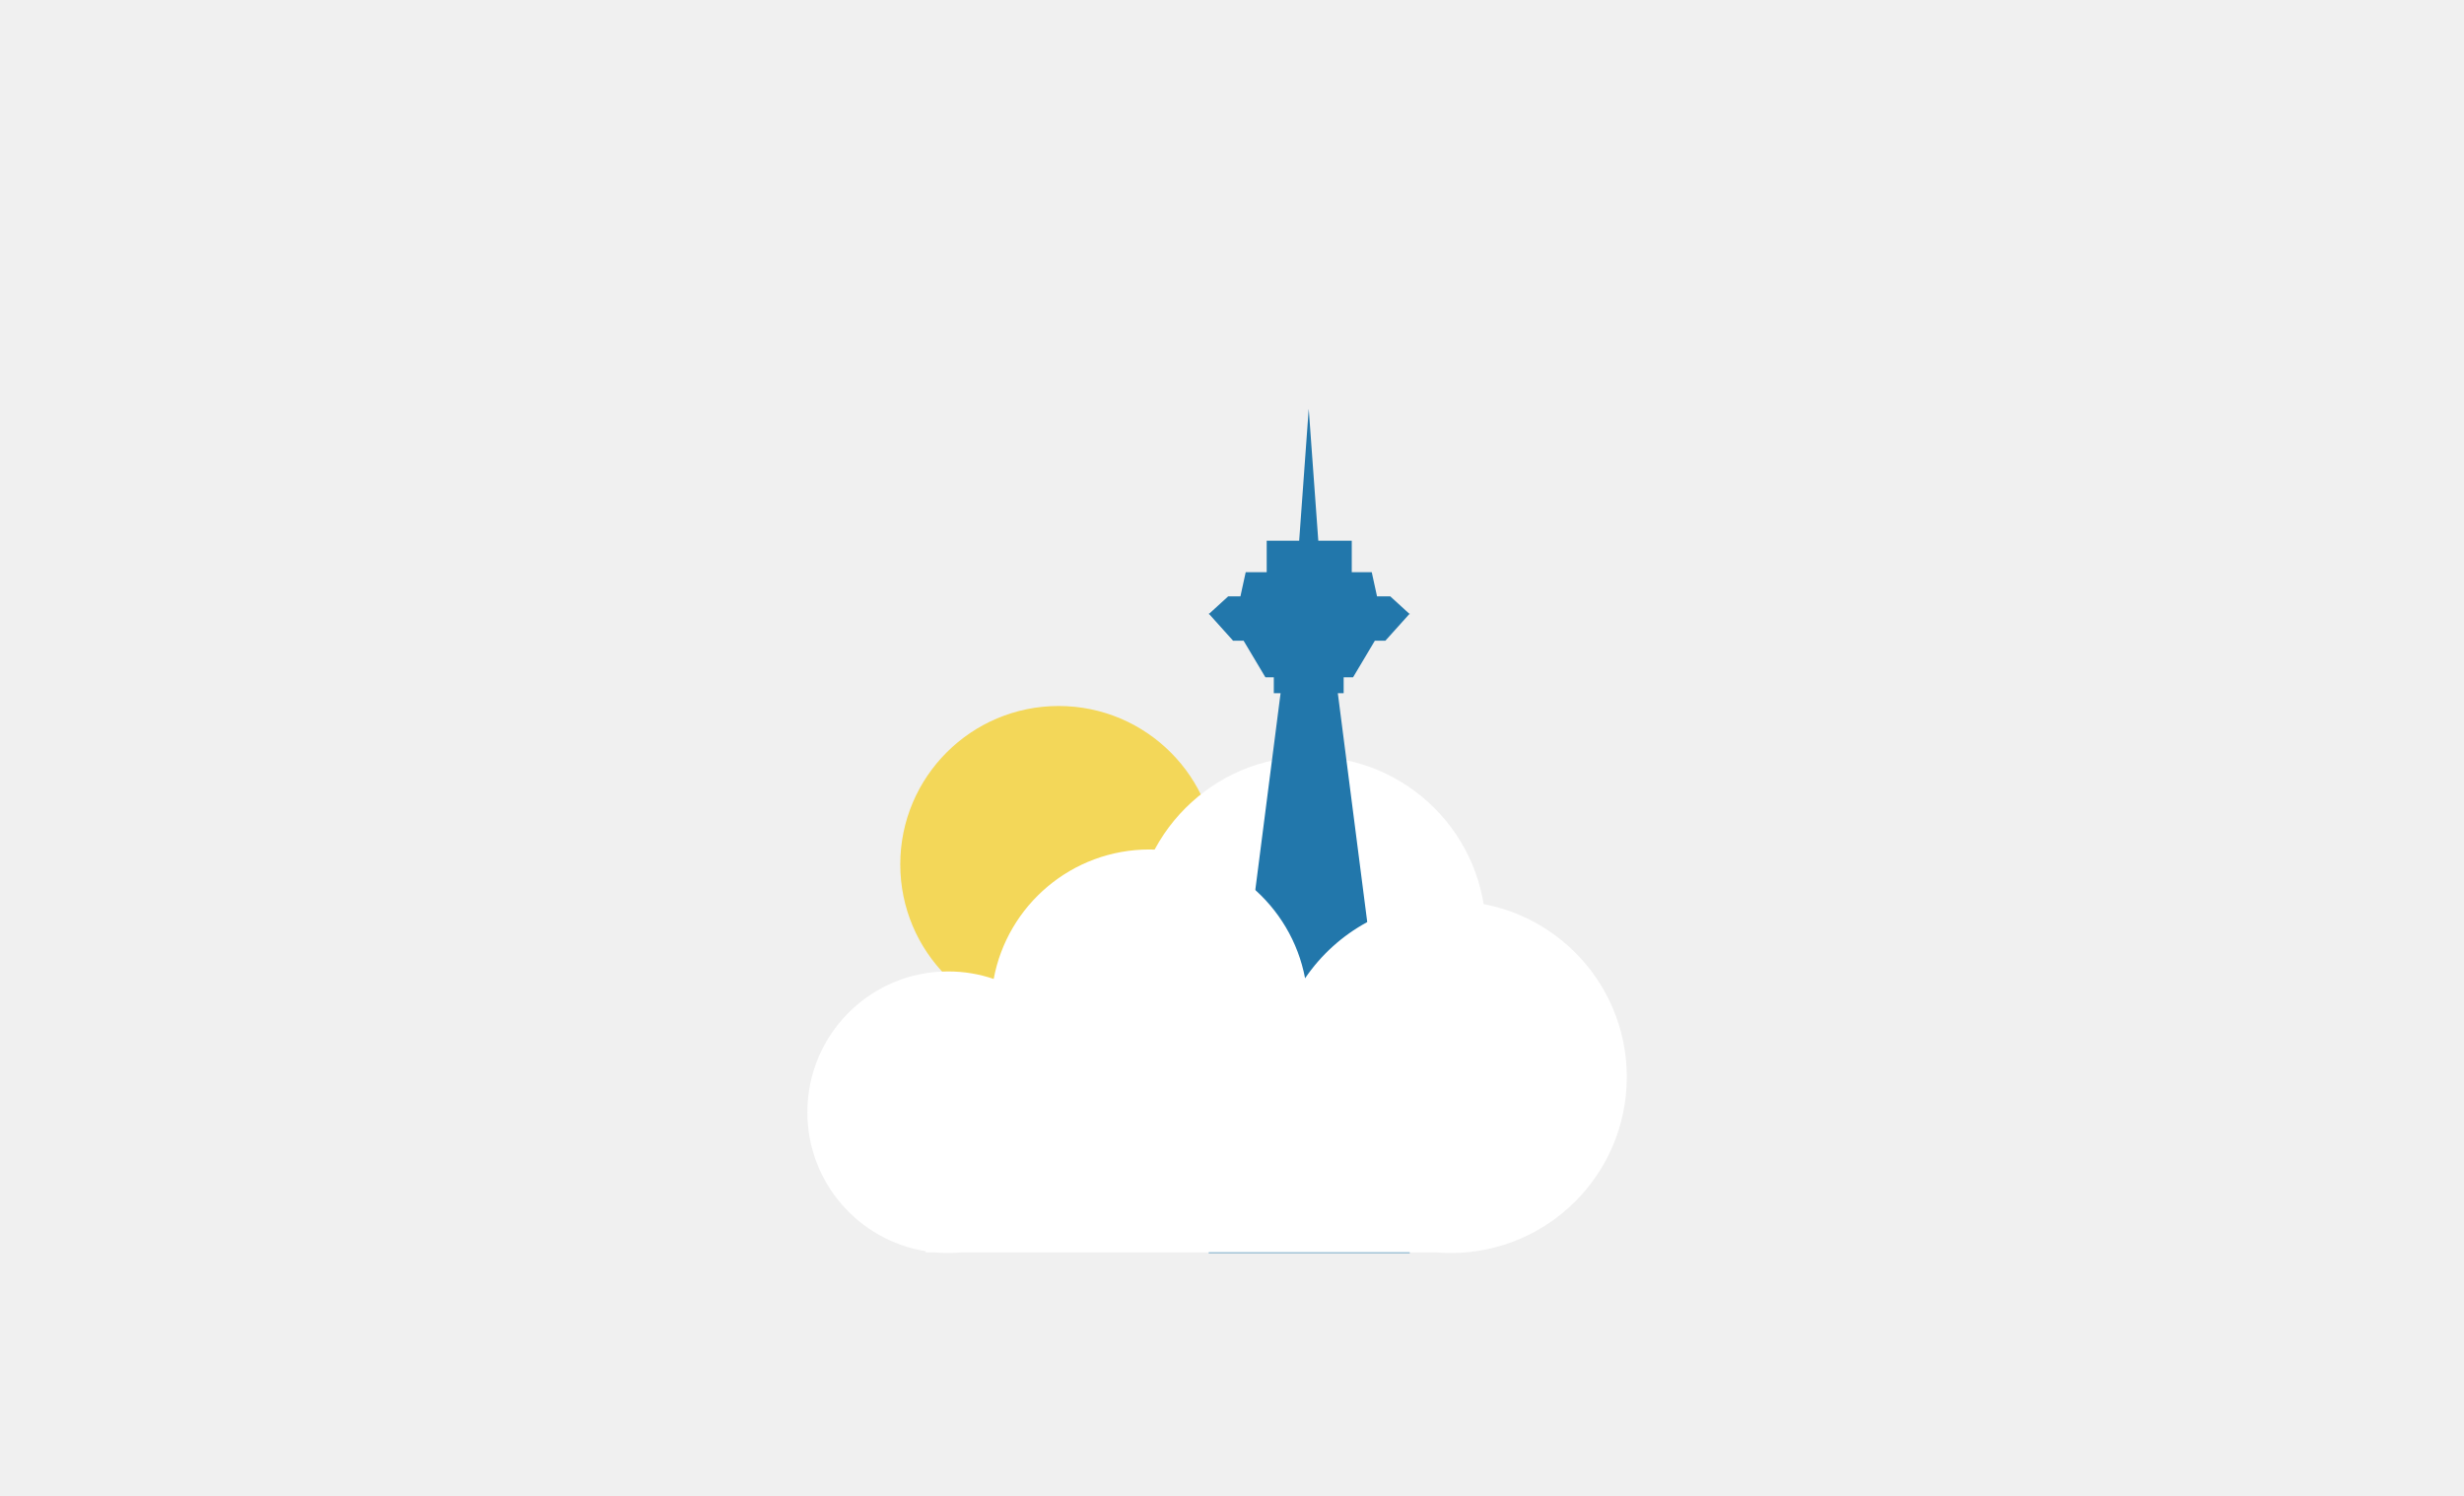
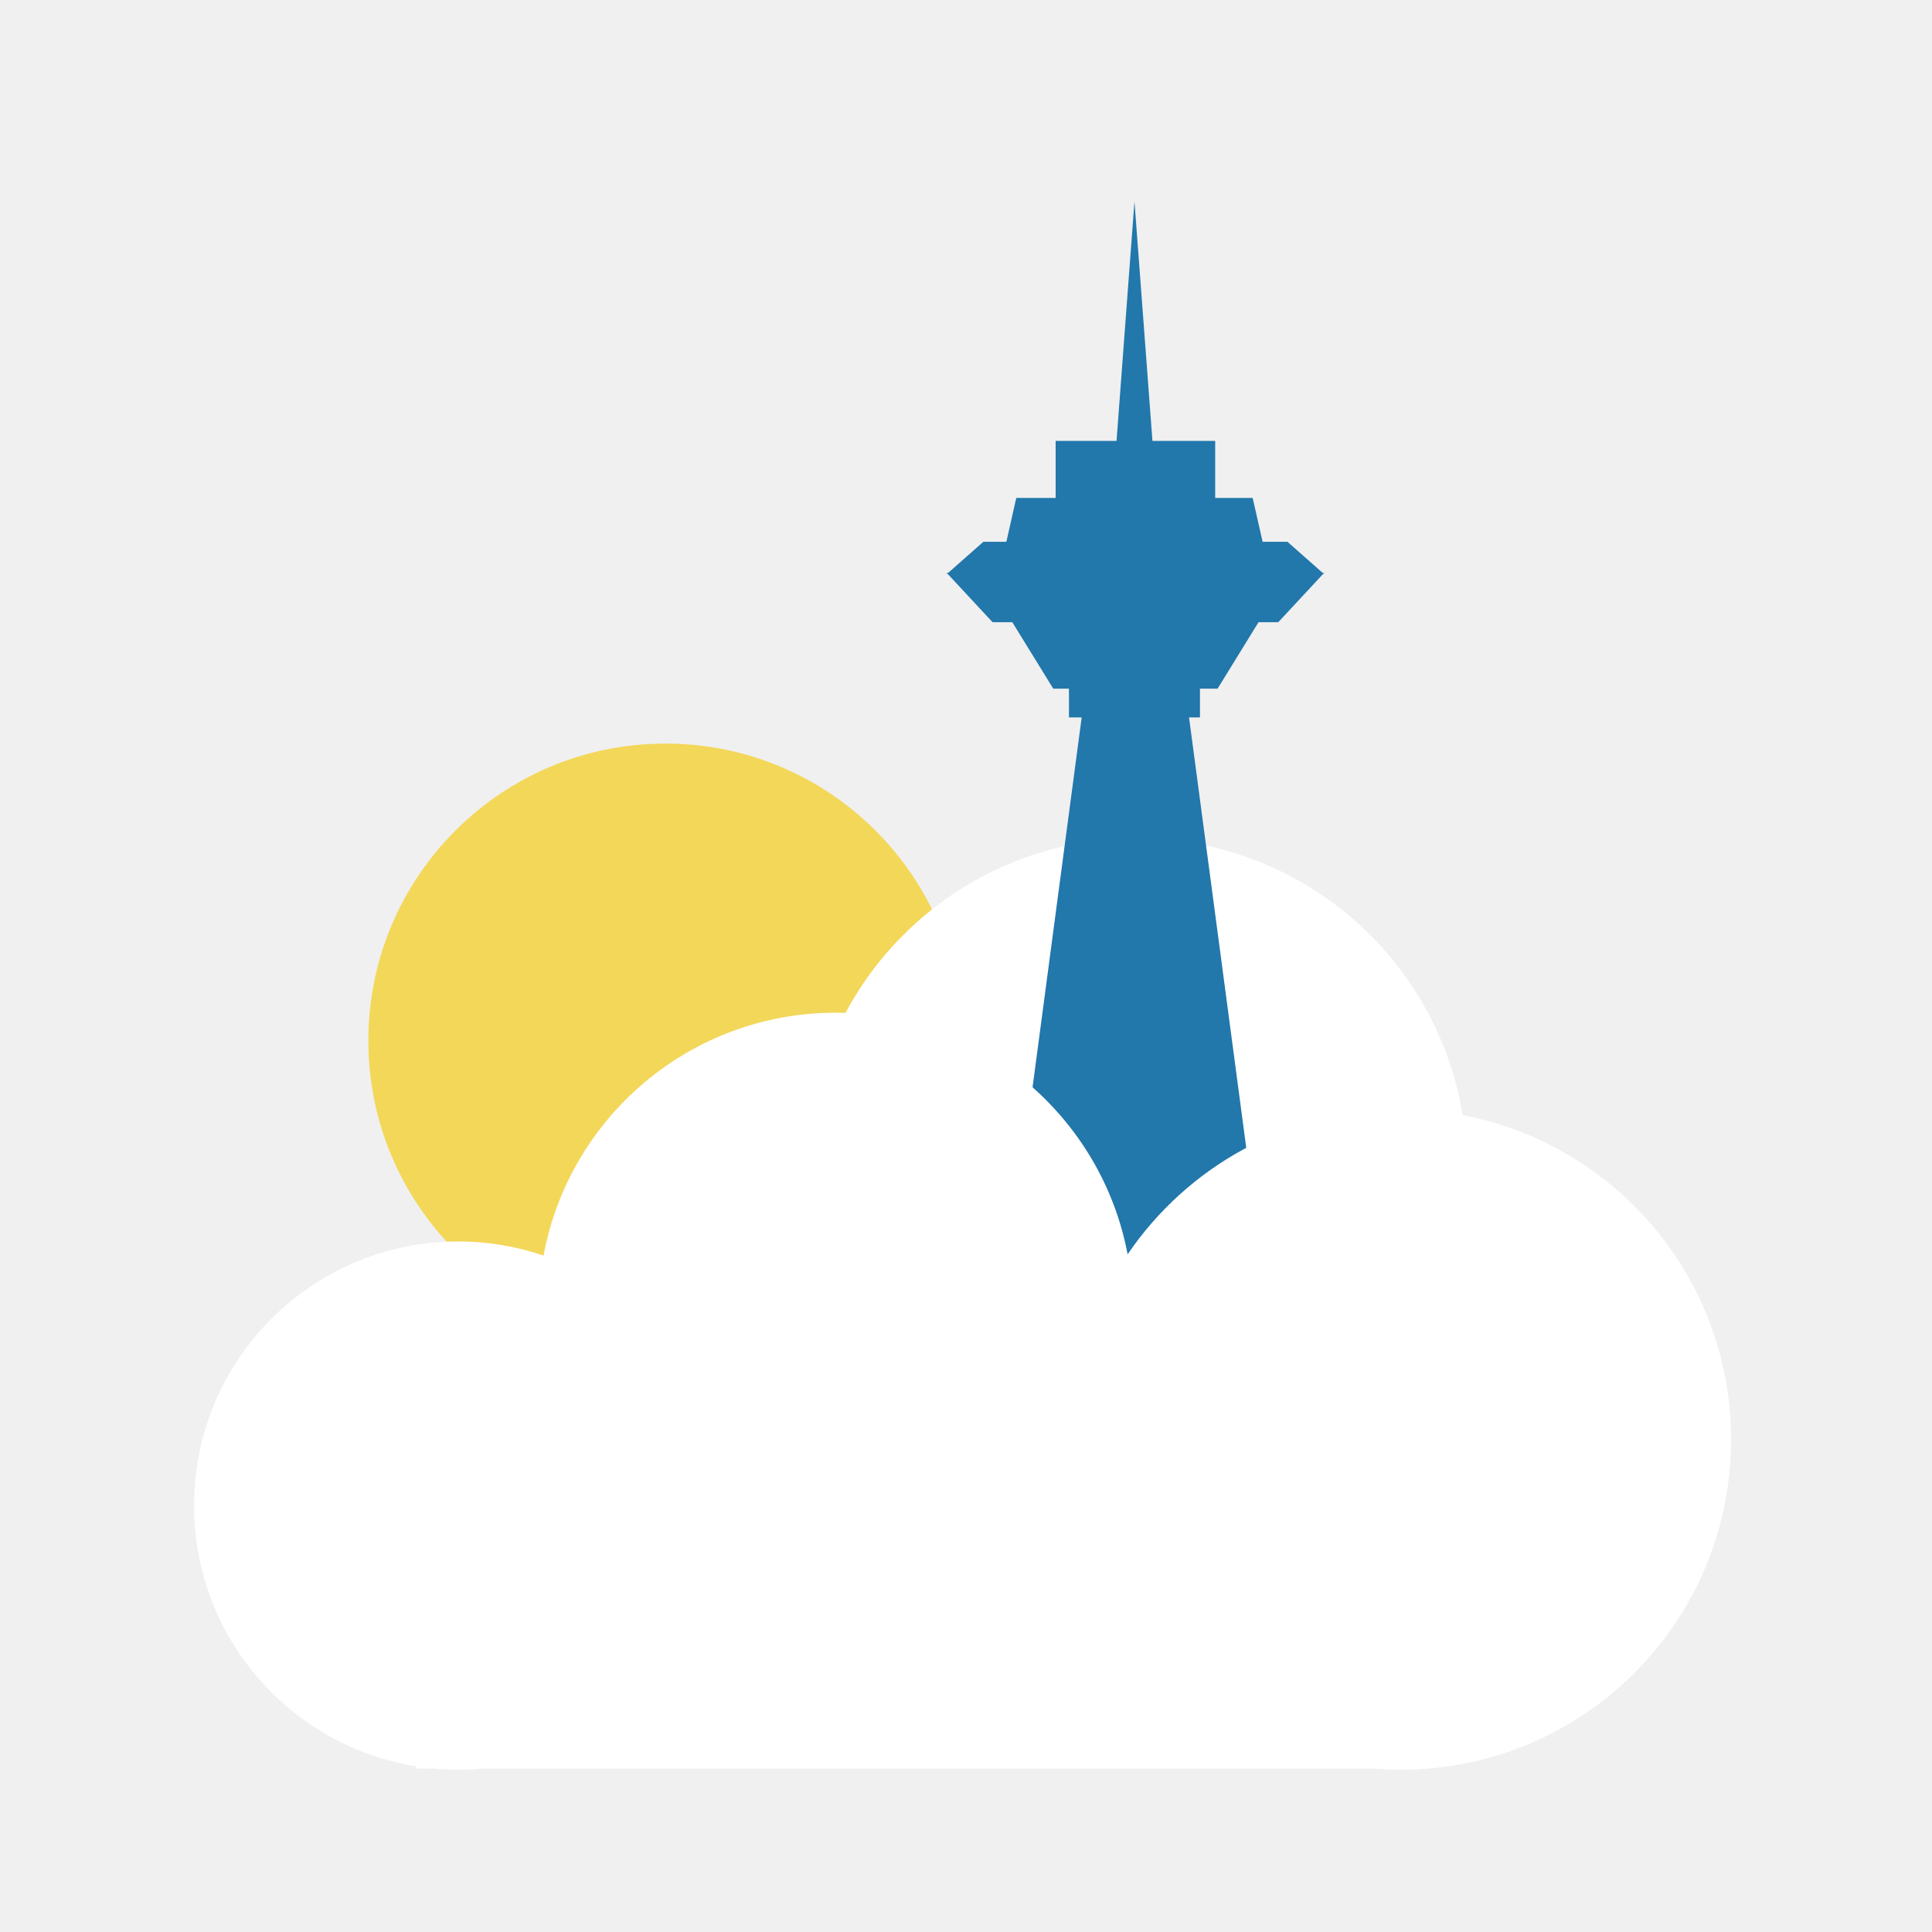
- <svg xmlns="http://www.w3.org/2000/svg" version="1.1" id="YunYinLogo" x="0px" y="0px" width="3968.5px" height="2409.45px" viewBox="0 0 3968.5 2409.45" enable-background="new 0 0 3968.5 2409.45" xml:space="preserve">
-   <circle fill="#F3D759" cx="1705.098" cy="1392.295" r="255.118" />
-   <circle fill="#FFF" cx="2109.775" cy="1501.99" r="283.464" />
-   <polygon fill="#2277AB" points="2164.081,1091 2179.188,1091 2214.35,1032.001 2231.302,1032.001 2269.703,989.288 2270.602,989.288 2270.108,988.838 2270.602,988.289 2269.508,988.289 2239.184,960.603 2217.842,960.603 2209.335,921.666 2177.137,921.666 2177.137,871 2123.241,871 2107.834,658.401 2092.426,871 2040.137,871 2040.137,921.666 2006.334,921.666 1997.826,960.603 1978.091,960.603 1947.77,988.288 1946.673,988.288 1947.167,988.837 1946.674,989.288 1947.572,989.288 1985.973,1032 2002.928,1032 2038.088,1091 2051.587,1091 2051.587,1116.537 2062.498,1116.537 1946.673,2018.269 2270.587,2018.256 2154.678,1116.537 2164.081,1116.537 " />
-   <path fill="#FFF" d="M2336.635,1451.334 c-97.605,0-183.683,49.336-234.671,124.425c-22.32-118.12-126.046-207.466-250.656-207.466 c-124.993,0-228.979,89.895-250.865,208.555c-23.004-7.857-47.672-12.128-73.338-12.128c-125.242,0-226.771,101.529-226.771,226.771 c0,112.954,82.586,206.604,190.667,223.898v1.873h14.842c7.001,0.651,14.091,1,21.263,1s14.261-0.349,21.263-1h764.503 c7.837,0.65,15.759,1,23.764,1c156.553,0,283.464-126.911,283.464-283.464C2620.099,1578.245,2493.188,1451.334,2336.635,1451.334z" />
+ <svg xmlns="http://www.w3.org/2000/svg" id="YunYinLogo" x="0px" y="0px" width="500px" height="500px" viewBox="1734.25 954.73 500 500" enable-background="new 1734.25 954.73 500 500" xml:space="preserve">
+   <circle fill="#F3D759" cx="1906.47" cy="1224.06" r="76.89" />
+   <circle fill="#FFFFFF" cx="2028.44" cy="1257.12" r="85.44" />
+   <polygon fill="#2277AB" points="2044.8,1132.95 2049.36,1132.95 2059.96,1115.75 2065.07,1115.75 2076.64,1103.3 2076.91,1103.3 2076.76,1103.17 2076.91,1103.01 2076.58,1103.01 2067.44,1094.94 2061.01,1094.94 2058.44,1083.59 2048.74,1083.59 2048.74,1068.83 2032.5,1068.83 2027.85,1006.86 2023.21,1068.83 2007.45,1068.83 2007.45,1083.59 1997.26,1083.59 1994.7,1094.94 1988.75,1094.94 1979.61,1103.01 1979.28,1103.01 1979.43,1103.17 1979.28,1103.3 1979.55,1103.3 1991.12,1115.75 1996.23,1115.75 2006.83,1132.95 2010.9,1132.95 2010.9,1140.39 2014.19,1140.39 1979.28,1403.23 2076.91,1403.22 2041.97,1140.39 2044.8,1140.39" />
+   <path fill="#FFFFFF" d="M2096.81,1241.85c-29.42,0-55.36,14.87-70.73,37.5c-6.73-35.6-37.99-62.53-75.55-62.53 c-37.67,0-69.01,27.1-75.61,62.86c-6.93-2.37-14.37-3.66-22.1-3.66c-37.75,0-68.35,30.6-68.35,68.35 c0,34.04,24.89,62.27,57.47,67.48v0.57h4.47c2.11,0.2,4.25,0.3,6.41,0.3s4.3-0.1,6.41-0.3h230.42c2.36,0.2,4.75,0.3,7.16,0.3 c47.19,0,85.44-38.25,85.44-85.44S2144,1241.85,2096.81,1241.85z" />
</svg>
